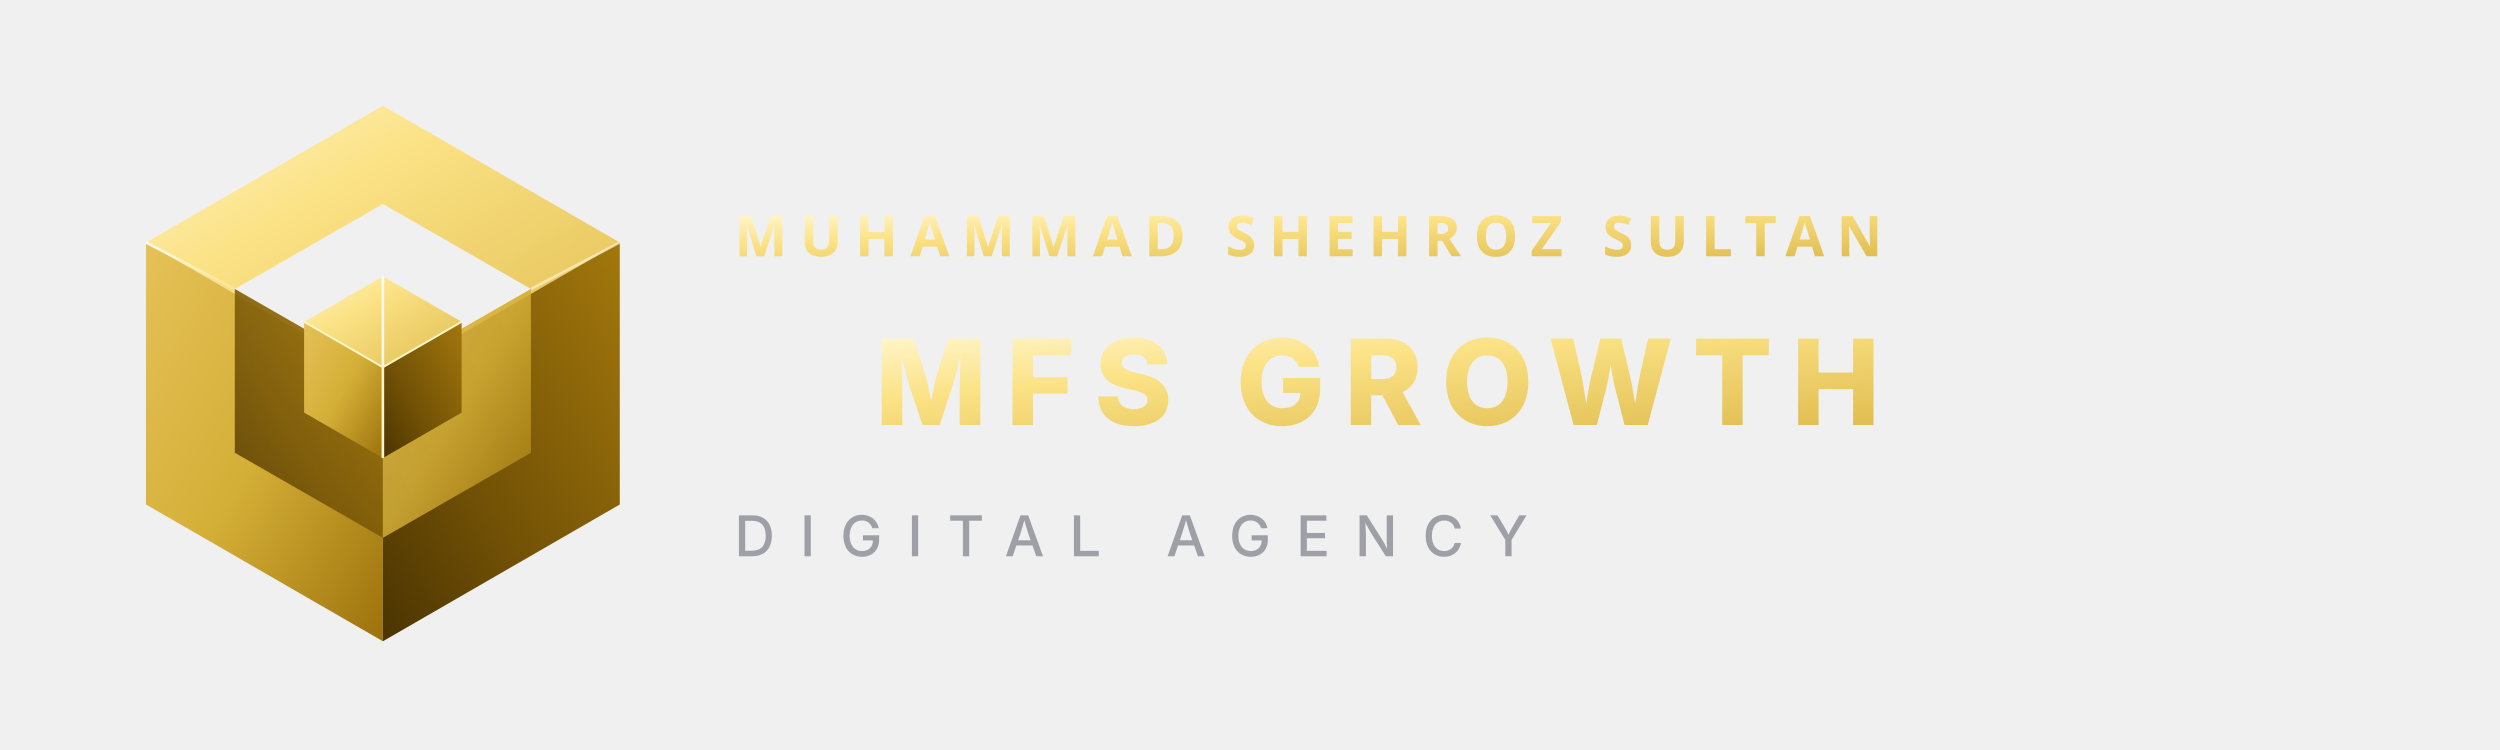
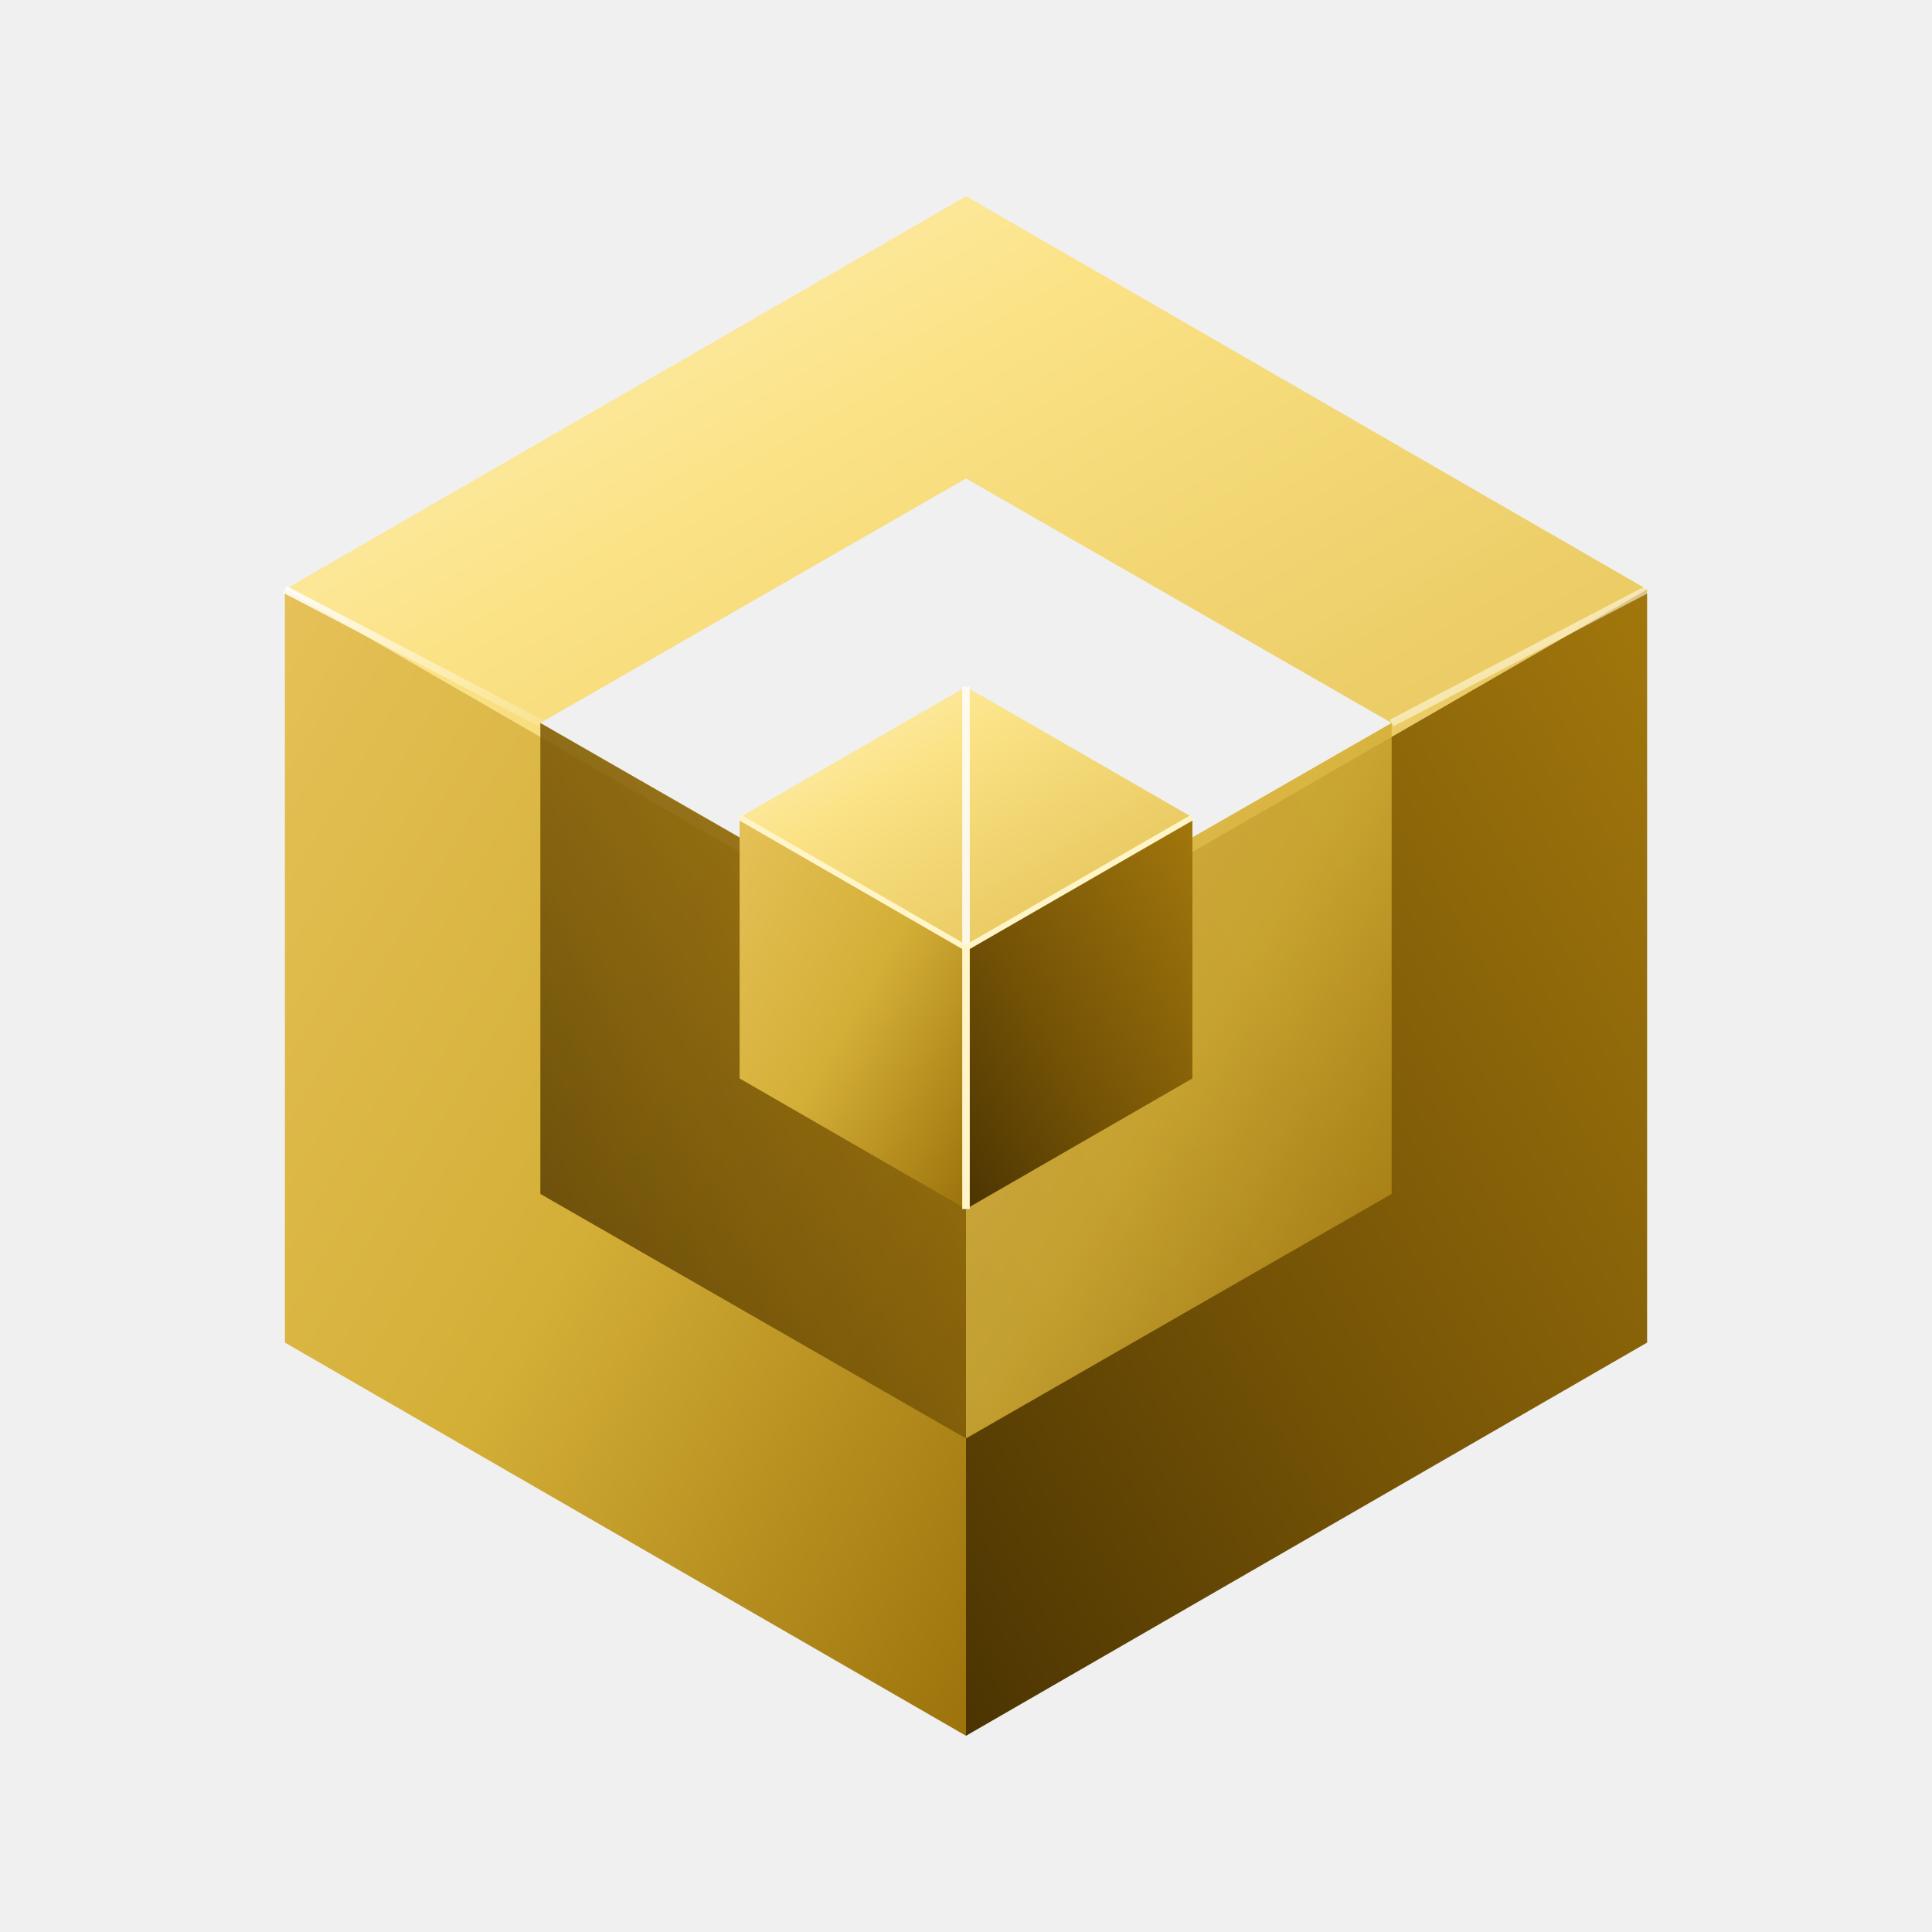
- <svg xmlns="http://www.w3.org/2000/svg" viewBox="0 0 800 240" width="800" height="240">
+ <svg xmlns="http://www.w3.org/2000/svg" viewBox="0 0 512 512" width="512" height="512">
  <defs>
    <linearGradient id="topGold" x1="0%" y1="0%" x2="100%" y2="100%">
      <stop offset="0%" stop-color="#FFF5C8" />
      <stop offset="35%" stop-color="#FBE285" />
      <stop offset="100%" stop-color="#E0BD50" />
    </linearGradient>
    <linearGradient id="leftGold" x1="0%" y1="0%" x2="100%" y2="100%">
      <stop offset="0%" stop-color="#E5C158" />
      <stop offset="50%" stop-color="#D4AF37" />
      <stop offset="100%" stop-color="#9C720B" />
    </linearGradient>
    <linearGradient id="rightGold" x1="100%" y1="0%" x2="0%" y2="100%">
      <stop offset="0%" stop-color="#A2770C" />
      <stop offset="60%" stop-color="#735206" />
      <stop offset="100%" stop-color="#4B3402" />
    </linearGradient>
    <linearGradient id="specularGlow" x1="0%" y1="0%" x2="100%" y2="100%">
      <stop offset="0%" stop-color="#FFFFFF" stop-opacity="0.9" />
      <stop offset="100%" stop-color="#FFF3C2" stop-opacity="0.3" />
    </linearGradient>
  </defs>
-   <g transform="translate(15, 12) scale(0.42)">
+   <g transform="translate(0, 0)">
    <path d="M 256,52 L 436.5,156.2 L 256,260.4 L 75.5,156.2 Z M 256,126.8 L 143.2,191.6 L 256,256.4 L 368.8,191.6 Z" fill="url(#topGold)" fill-rule="evenodd" />
    <polygon points="75.5,156.2 256,260.4 256,460 75.5,355.8" fill="url(#leftGold)" />
    <polygon points="143.2,191.6 256,256.4 256,381.2 143.2,316.4" fill="url(#rightGold)" opacity="0.85" />
    <polygon points="436.5,156.2 256,260.4 256,460 436.5,355.8" fill="url(#rightGold)" />
    <polygon points="368.8,191.6 256,256.4 256,381.2 368.8,316.4" fill="url(#leftGold)" opacity="0.85" />
    <polygon points="256,182 316,216.6 256,251.2 196,216.6" fill="url(#topGold)" />
    <polygon points="196,216.6 256,251.2 256,320.4 196,285.8" fill="url(#leftGold)" />
    <polygon points="256,251.2 316,216.6 316,285.8 256,320.4" fill="url(#rightGold)" />
    <line x1="256" y1="52" x2="256" y2="126.8" stroke="url(#specularGlow)" stroke-width="2.5" stroke-linecap="round" />
    <line x1="75.5" y1="156.2" x2="143.2" y2="191.6" stroke="url(#specularGlow)" stroke-width="2" />
    <line x1="436.5" y1="156.2" x2="368.8" y2="191.6" stroke="url(#specularGlow)" stroke-width="2" />
    <line x1="256" y1="182" x2="256" y2="251.2" stroke="#FFFFFF" stroke-width="2" opacity="0.85" />
    <line x1="196" y1="216.6" x2="256" y2="251.2" stroke="#FFF5C8" stroke-width="1.5" />
    <line x1="316" y1="216.6" x2="256" y2="251.2" stroke="#FFF5C8" stroke-width="1.5" />
    <line x1="256" y1="251.2" x2="256" y2="320.4" stroke="#FFF5C8" stroke-width="2" />
  </g>
-   <text x="235" y="82" font-family="'Poppins', 'Montserrat', sans-serif" font-weight="600" font-size="18" fill="url(#topGold)" letter-spacing="4">MUHAMMAD SHEHROZ SULTAN</text>
-   <line x1="235" y1="125" x2="265" y2="125" stroke="url(#topGold)" stroke-width="3" />
-   <text x="280" y="136" font-family="'Poppins', 'Inter', sans-serif" font-weight="800" font-size="38" fill="url(#topGold)" letter-spacing="6">MFS GROWTH</text>
-   <line x1="695" y1="125" x2="725" y2="125" stroke="url(#topGold)" stroke-width="3" />
-   <text x="235" y="178" font-family="'Poppins', 'Inter', sans-serif" font-weight="500" font-size="18" fill="#9FA0A7" letter-spacing="8">DIGITAL AGENCY</text>
</svg>
